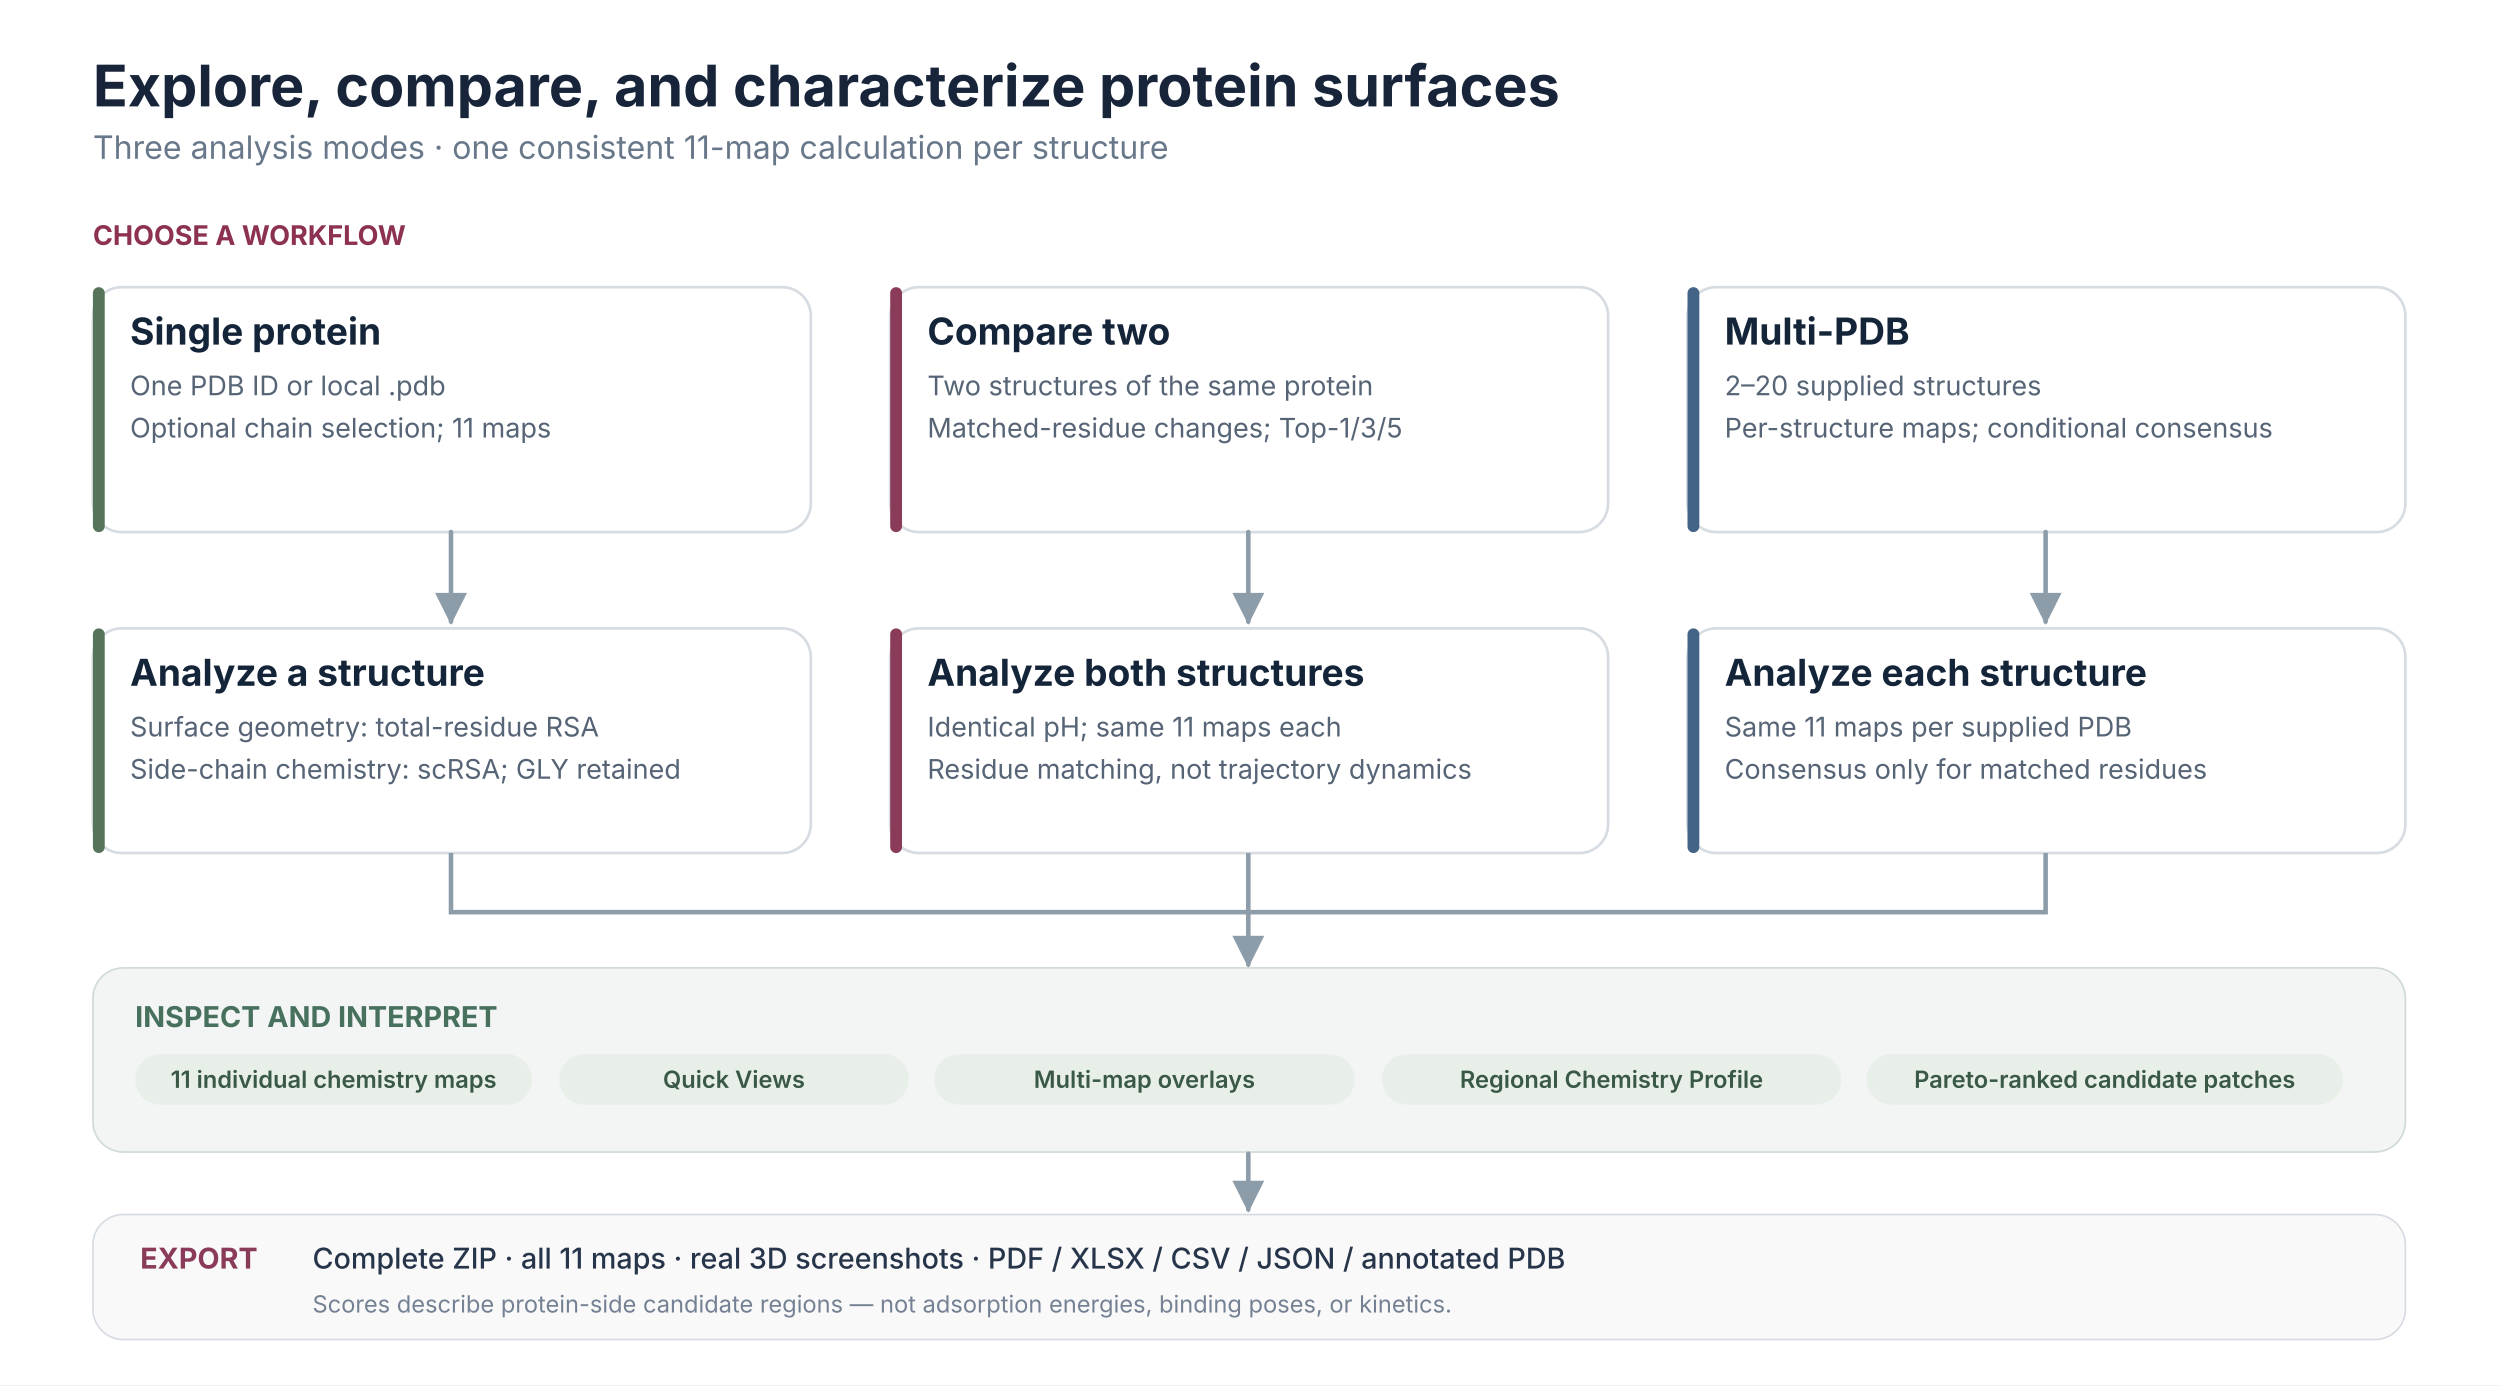
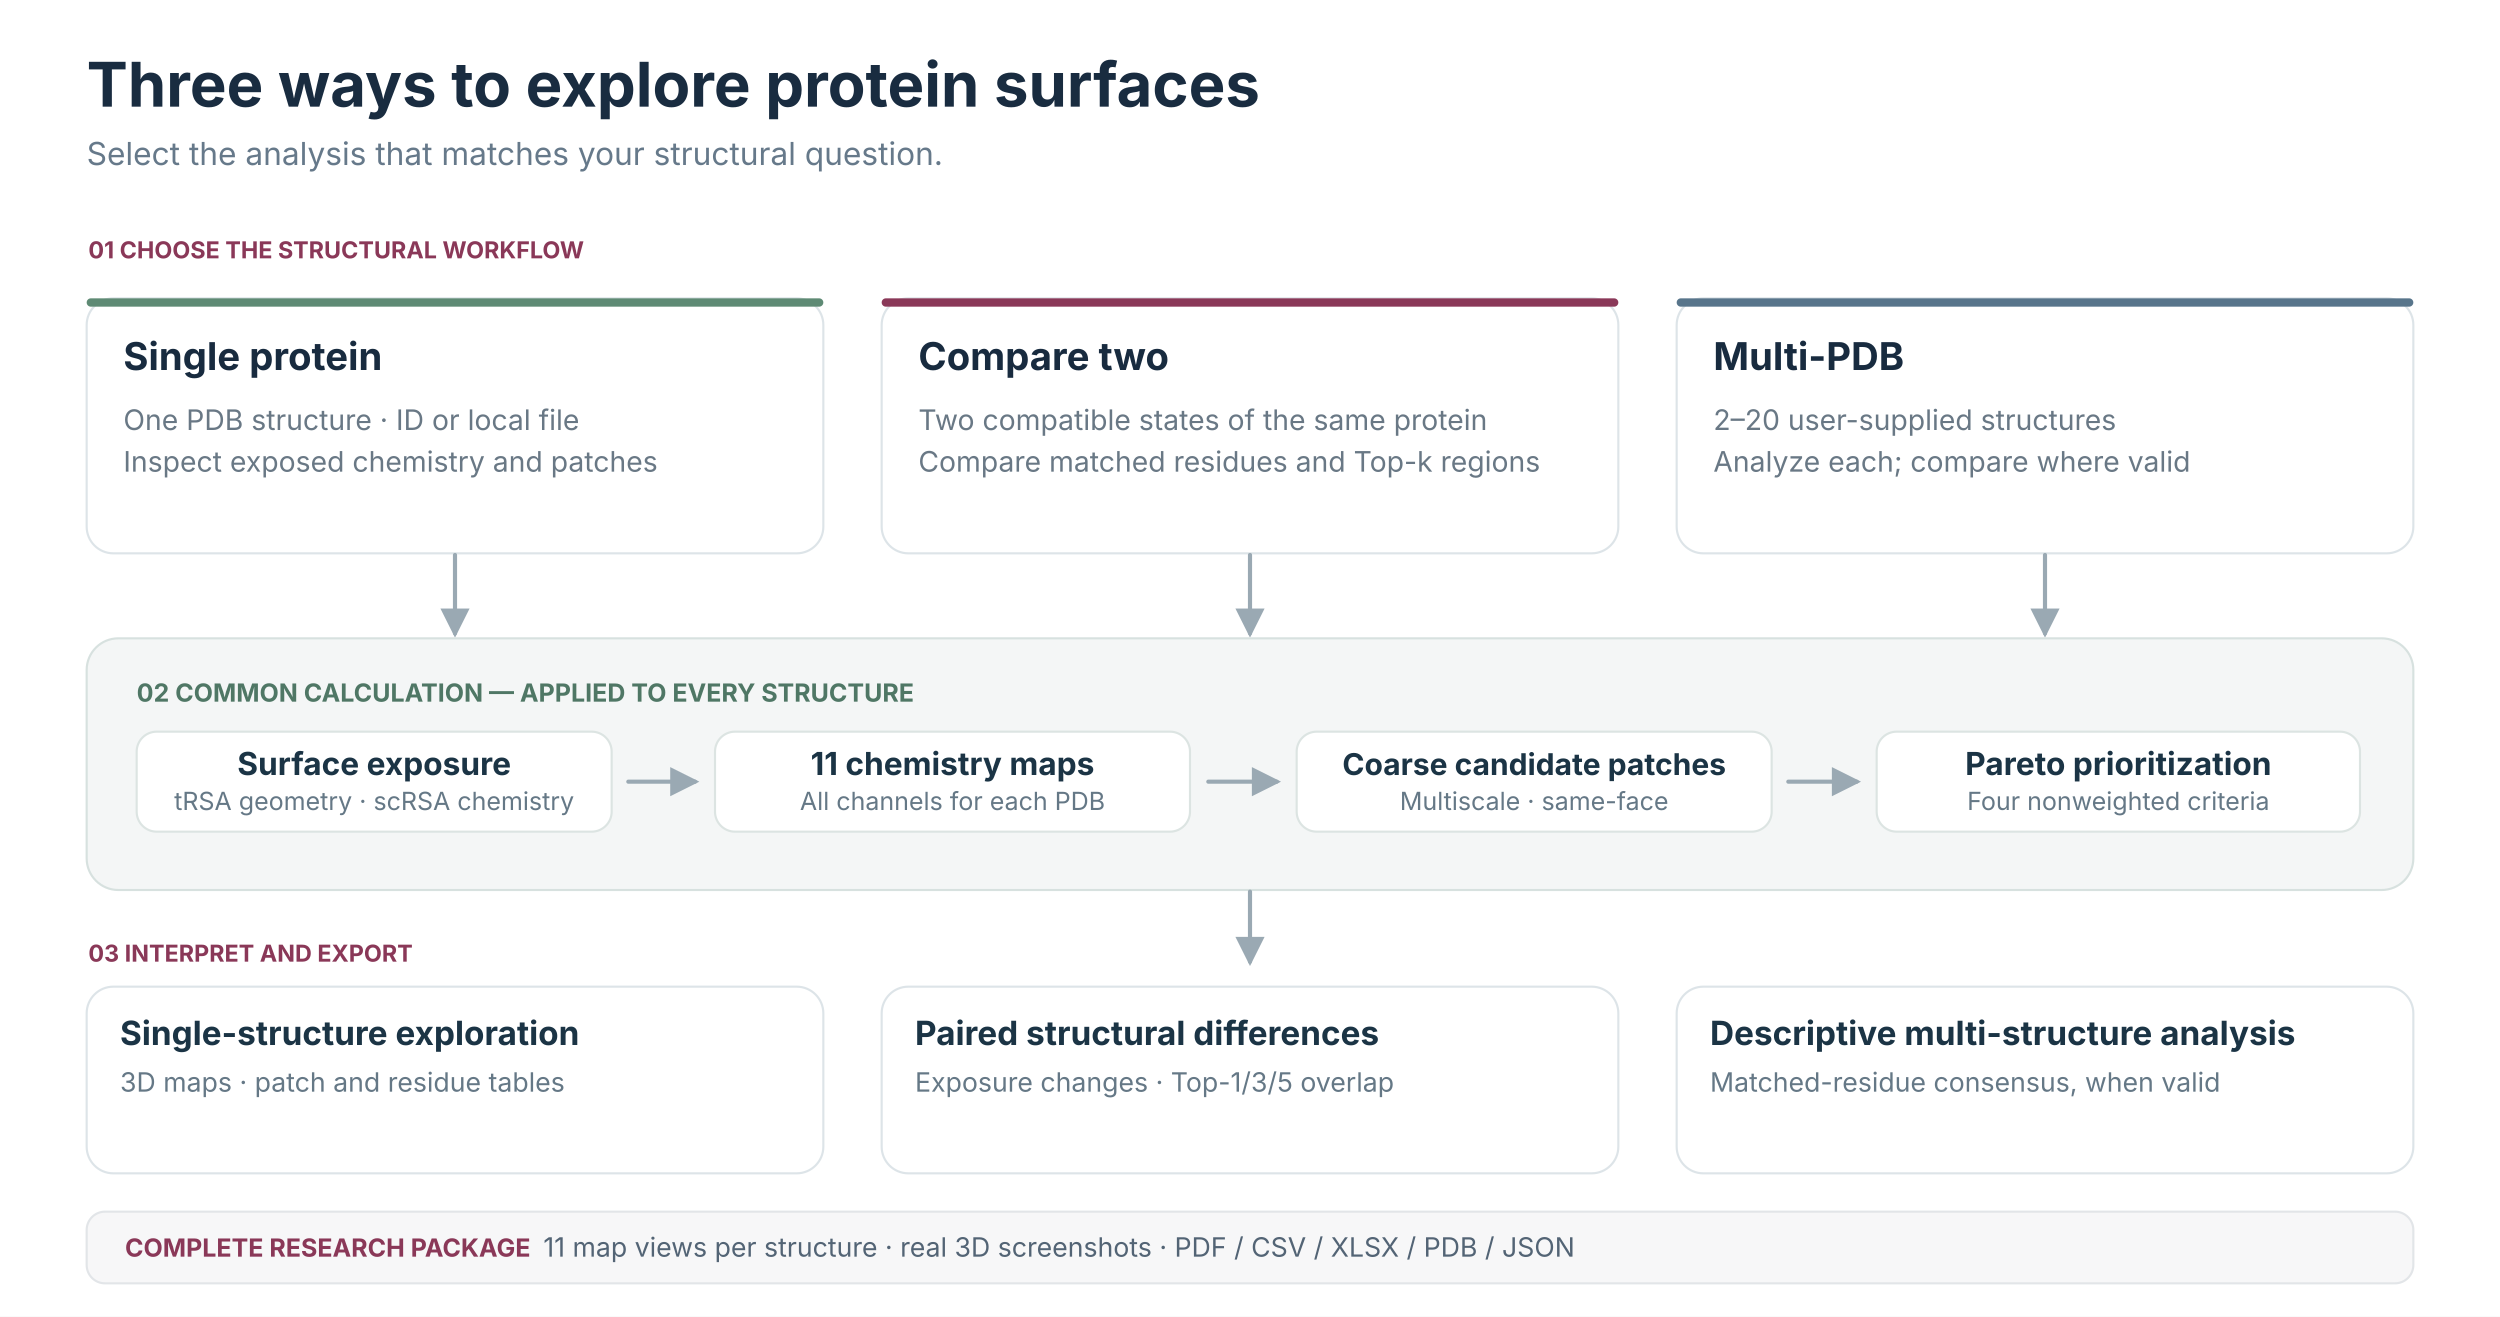
- <svg xmlns="http://www.w3.org/2000/svg" width="1480" height="820" viewBox="0 0 1480 820" role="img" aria-labelledby="title desc">
+ <svg xmlns="http://www.w3.org/2000/svg" width="1500" height="790" viewBox="0 0 1500 790" role="img" aria-labelledby="fig-title fig-desc">
  <defs>
-     <marker id="arr" viewBox="0 0 10 10" refX="9" refY="5" markerWidth="7" markerHeight="7" orient="auto-start-reverse">
-       <path d="M0 0 L10 5 L0 10 z" fill="#8d9ca9" />
+     <marker id="arrow" viewBox="0 0 10 10" refX="8.5" refY="5" markerWidth="7" markerHeight="7" orient="auto">
+       <path d="M 0 0 L 10 5 L 0 10 z" fill="#9AA9B3" />
    </marker>
  </defs>
-   <rect width="1480" height="820" fill="#fff" />
-   <text x="55" y="63" fill="#17243a" font-family="Inter,Arial,sans-serif" font-size="34" font-weight="700" text-anchor="start">Explore, compare, and characterize protein surfaces</text>
-   <text x="55" y="94" fill="#68788a" font-family="Inter,Arial,sans-serif" font-size="19" font-weight="400" text-anchor="start">Three analysis modes · one consistent 11-map calculation per structure</text>
-   <text x="55" y="145" fill="#8c3152" font-family="Inter,Arial,sans-serif" font-size="16" font-weight="700" text-anchor="start">CHOOSE A WORKFLOW</text>
-   <rect x="55" y="170" width="425" height="145" rx="17" fill="#fff" stroke="#d6dce2" stroke-width="1.6" />
-   <rect x="55" y="170" width="7" height="145" rx="3.5" fill="#56745a" />
-   <text x="77" y="204" fill="#14253a" font-family="Inter,Arial,sans-serif" font-size="22" font-weight="700" text-anchor="start">Single protein</text>
-   <text x="77" y="234" fill="#566476" font-family="Inter,Arial,sans-serif" font-size="16" font-weight="400" text-anchor="start">One PDB ID or local .pdb</text>
-   <text x="77" y="259" fill="#566476" font-family="Inter,Arial,sans-serif" font-size="16" font-weight="400" text-anchor="start">Optional chain selection; 11 maps</text>
-   <rect x="527" y="170" width="425" height="145" rx="17" fill="#fff" stroke="#d6dce2" stroke-width="1.6" />
-   <rect x="527" y="170" width="7" height="145" rx="3.5" fill="#8a3b59" />
-   <text x="549" y="204" fill="#14253a" font-family="Inter,Arial,sans-serif" font-size="22" font-weight="700" text-anchor="start">Compare two</text>
-   <text x="549" y="234" fill="#566476" font-family="Inter,Arial,sans-serif" font-size="16" font-weight="400" text-anchor="start">Two structures of the same protein</text>
-   <text x="549" y="259" fill="#566476" font-family="Inter,Arial,sans-serif" font-size="16" font-weight="400" text-anchor="start">Matched-residue changes; Top-1/3/5</text>
-   <rect x="999" y="170" width="425" height="145" rx="17" fill="#fff" stroke="#d6dce2" stroke-width="1.6" />
-   <rect x="999" y="170" width="7" height="145" rx="3.5" fill="#446487" />
-   <text x="1021" y="204" fill="#14253a" font-family="Inter,Arial,sans-serif" font-size="22" font-weight="700" text-anchor="start">Multi-PDB</text>
-   <text x="1021" y="234" fill="#566476" font-family="Inter,Arial,sans-serif" font-size="16" font-weight="400" text-anchor="start">2–20 supplied structures</text>
-   <text x="1021" y="259" fill="#566476" font-family="Inter,Arial,sans-serif" font-size="16" font-weight="400" text-anchor="start">Per-structure maps; conditional consensus</text>
-   <path d="M267 315 L267 368" fill="none" stroke="#8d9ca9" stroke-width="2.7" stroke-linecap="round" marker-end="url(#arr)" />
-   <path d="M739 315 L739 368" fill="none" stroke="#8d9ca9" stroke-width="2.7" stroke-linecap="round" marker-end="url(#arr)" />
-   <path d="M1211 315 L1211 368" fill="none" stroke="#8d9ca9" stroke-width="2.7" stroke-linecap="round" marker-end="url(#arr)" />
-   <rect x="55" y="372" width="425" height="133" rx="17" fill="#fff" stroke="#d6dce2" stroke-width="1.6" />
-   <rect x="55" y="372" width="7" height="133" rx="3.5" fill="#56745a" />
-   <text x="77" y="406" fill="#14253a" font-family="Inter,Arial,sans-serif" font-size="22" font-weight="700" text-anchor="start">Analyze a structure</text>
-   <text x="77" y="436" fill="#566476" font-family="Inter,Arial,sans-serif" font-size="16" font-weight="400" text-anchor="start">Surface geometry: total-residue RSA</text>
-   <text x="77" y="461" fill="#566476" font-family="Inter,Arial,sans-serif" font-size="16" font-weight="400" text-anchor="start">Side-chain chemistry: scRSA; GLY retained</text>
-   <rect x="527" y="372" width="425" height="133" rx="17" fill="#fff" stroke="#d6dce2" stroke-width="1.6" />
-   <rect x="527" y="372" width="7" height="133" rx="3.5" fill="#8a3b59" />
-   <text x="549" y="406" fill="#14253a" font-family="Inter,Arial,sans-serif" font-size="22" font-weight="700" text-anchor="start">Analyze both structures</text>
-   <text x="549" y="436" fill="#566476" font-family="Inter,Arial,sans-serif" font-size="16" font-weight="400" text-anchor="start">Identical pH; same 11 maps each</text>
-   <text x="549" y="461" fill="#566476" font-family="Inter,Arial,sans-serif" font-size="16" font-weight="400" text-anchor="start">Residue matching, not trajectory dynamics</text>
-   <rect x="999" y="372" width="425" height="133" rx="17" fill="#fff" stroke="#d6dce2" stroke-width="1.6" />
-   <rect x="999" y="372" width="7" height="133" rx="3.5" fill="#446487" />
-   <text x="1021" y="406" fill="#14253a" font-family="Inter,Arial,sans-serif" font-size="22" font-weight="700" text-anchor="start">Analyze each structure</text>
-   <text x="1021" y="436" fill="#566476" font-family="Inter,Arial,sans-serif" font-size="16" font-weight="400" text-anchor="start">Same 11 maps per supplied PDB</text>
-   <text x="1021" y="461" fill="#566476" font-family="Inter,Arial,sans-serif" font-size="16" font-weight="400" text-anchor="start">Consensus only for matched residues</text>
-   <path d="M267 505 V540 H739 M739 505 V540 M1211 505 V540 H739" fill="none" stroke="#8d9ca9" stroke-width="2.7" />
-   <path d="M739 540 L739 571" fill="none" stroke="#8d9ca9" stroke-width="2.7" stroke-linecap="round" marker-end="url(#arr)" />
-   <rect x="55" y="573" width="1369" height="109" rx="18" fill="#f2f5f4" stroke="#cedbd2" />
-   <text x="80" y="608" fill="#47705d" font-family="Inter,Arial,sans-serif" font-size="17" font-weight="700" text-anchor="start">INSPECT AND INTERPRET</text>
-   <rect x="80" y="624" width="235" height="30" rx="15" fill="#e8efe9" />
-   <text x="197.5" y="644" fill="#395845" font-family="Inter,Arial,sans-serif" font-size="14" font-weight="600" text-anchor="middle">11 individual chemistry maps</text>
-   <rect x="331" y="624" width="207" height="30" rx="15" fill="#e8efe9" />
-   <text x="434.5" y="644" fill="#395845" font-family="Inter,Arial,sans-serif" font-size="14" font-weight="600" text-anchor="middle">Quick Views</text>
-   <rect x="553" y="624" width="249" height="30" rx="15" fill="#e8efe9" />
-   <text x="677.5" y="644" fill="#395845" font-family="Inter,Arial,sans-serif" font-size="14" font-weight="600" text-anchor="middle">Multi-map overlays</text>
-   <rect x="818" y="624" width="272" height="30" rx="15" fill="#e8efe9" />
-   <text x="954" y="644" fill="#395845" font-family="Inter,Arial,sans-serif" font-size="14" font-weight="600" text-anchor="middle">Regional Chemistry Profile</text>
-   <rect x="1105" y="624" width="282" height="30" rx="15" fill="#e8efe9" />
-   <text x="1246" y="644" fill="#395845" font-family="Inter,Arial,sans-serif" font-size="14" font-weight="600" text-anchor="middle">Pareto-ranked candidate patches</text>
-   <path d="M739 683 L739 716" fill="none" stroke="#8d9ca9" stroke-width="2.7" stroke-linecap="round" marker-end="url(#arr)" />
-   <rect x="55" y="719" width="1369" height="74" rx="18" fill="#faf9fa" stroke="#d6dce2" />
-   <text x="83" y="751" fill="#8a3b59" font-family="Inter,Arial,sans-serif" font-size="17" font-weight="700" text-anchor="start">EXPORT</text>
-   <text x="185" y="751" fill="#263549" font-family="Inter,Arial,sans-serif" font-size="17" font-weight="500" text-anchor="start">Complete ZIP · all 11 maps · real 3D screenshots · PDF / XLSX / CSV / JSON / annotated PDB</text>
-   <text x="185" y="777" fill="#748193" font-family="Inter,Arial,sans-serif" font-size="14" font-weight="400" text-anchor="start">Scores describe protein-side candidate regions — not adsorption energies, binding poses, or kinetics.</text>
+   <rect x="0" y="0" width="1500" height="790" rx="0" fill="#FFFFFF" stroke="#FFFFFF" stroke-width="0" />
+   <text x="52" y="64" font-family="Inter,Arial,Helvetica,sans-serif" font-size="37" font-weight="700" text-anchor="start" fill="#192C40">Three ways to explore protein surfaces</text>
+   <text x="52" y="99" font-family="Inter,Arial,Helvetica,sans-serif" font-size="19" font-weight="400" text-anchor="start" fill="#66798A">Select the analysis that matches your structural question.</text>
+   <text x="53" y="155" font-family="Inter,Arial,Helvetica,sans-serif" font-size="14" font-weight="750" text-anchor="start" fill="#8A3858">01  CHOOSE THE STRUCTURAL WORKFLOW</text>
+   <rect x="52" y="179" width="442" height="153" rx="16" fill="#fff" stroke="#DDE4E8" stroke-width="1.3" />
+   <rect x="52" y="179" width="442" height="5" rx="2.5" fill="#5E8A74" />
+   <text x="74" y="222" font-family="Inter,Arial,Helvetica,sans-serif" font-size="23" font-weight="650" text-anchor="start" fill="#182B3F">Single protein</text>
+   <text x="74" y="258" font-family="Inter,Arial,Helvetica,sans-serif" font-size="17" font-weight="400" text-anchor="start" fill="#697885">One PDB structure · ID or local file</text>
+   <text x="74" y="283" font-family="Inter,Arial,Helvetica,sans-serif" font-size="17" font-weight="400" text-anchor="start" fill="#697885">Inspect exposed chemistry and patches</text>
+   <rect x="529" y="179" width="442" height="153" rx="16" fill="#fff" stroke="#DDE4E8" stroke-width="1.3" />
+   <rect x="529" y="179" width="442" height="5" rx="2.5" fill="#8A3858" />
+   <text x="551" y="222" font-family="Inter,Arial,Helvetica,sans-serif" font-size="23" font-weight="650" text-anchor="start" fill="#182B3F">Compare two</text>
+   <text x="551" y="258" font-family="Inter,Arial,Helvetica,sans-serif" font-size="17" font-weight="400" text-anchor="start" fill="#697885">Two compatible states of the same protein</text>
+   <text x="551" y="283" font-family="Inter,Arial,Helvetica,sans-serif" font-size="17" font-weight="400" text-anchor="start" fill="#697885">Compare matched residues and Top-k regions</text>
+   <rect x="1006" y="179" width="442" height="153" rx="16" fill="#fff" stroke="#DDE4E8" stroke-width="1.3" />
+   <rect x="1006" y="179" width="442" height="5" rx="2.5" fill="#58758B" />
+   <text x="1028" y="222" font-family="Inter,Arial,Helvetica,sans-serif" font-size="23" font-weight="650" text-anchor="start" fill="#182B3F">Multi-PDB</text>
+   <text x="1028" y="258" font-family="Inter,Arial,Helvetica,sans-serif" font-size="17" font-weight="400" text-anchor="start" fill="#697885">2–20 user-supplied structures</text>
+   <text x="1028" y="283" font-family="Inter,Arial,Helvetica,sans-serif" font-size="17" font-weight="400" text-anchor="start" fill="#697885">Analyze each; compare where valid</text>
+   <path d="M 273 333 L 273 380" fill="none" stroke="#9AA9B3" stroke-width="2.5" stroke-linecap="round" marker-end="url(#arrow)" />
+   <path d="M 750 333 L 750 380" fill="none" stroke="#9AA9B3" stroke-width="2.5" stroke-linecap="round" marker-end="url(#arrow)" />
+   <path d="M 1227 333 L 1227 380" fill="none" stroke="#9AA9B3" stroke-width="2.5" stroke-linecap="round" marker-end="url(#arrow)" />
+   <rect x="52" y="383" width="1396" height="151" rx="19" fill="#F4F6F6" stroke="#D7E1DF" stroke-width="1.3" />
+   <text x="82" y="421" font-family="Inter,Arial,Helvetica,sans-serif" font-size="15" font-weight="750" text-anchor="start" fill="#4F7765">02  COMMON CALCULATION — APPLIED TO EVERY STRUCTURE</text>
+   <rect x="82" y="439" width="285" height="60" rx="12" fill="#fff" stroke="#DCE4E2" stroke-width="1.3" />
+   <text x="224.5" y="465" font-family="Inter,Arial,Helvetica,sans-serif" font-size="19" font-weight="650" text-anchor="middle" fill="#1B3445">Surface exposure</text>
+   <text x="224.5" y="486" font-family="Inter,Arial,Helvetica,sans-serif" font-size="15" font-weight="400" text-anchor="middle" fill="#657886">tRSA geometry · scRSA chemistry</text>
+   <path d="M 377 469 L 417 469" fill="none" stroke="#9AA9B3" stroke-width="2.5" stroke-linecap="round" marker-end="url(#arrow)" />
+   <rect x="429" y="439" width="285" height="60" rx="12" fill="#fff" stroke="#DCE4E2" stroke-width="1.3" />
+   <text x="571.5" y="465" font-family="Inter,Arial,Helvetica,sans-serif" font-size="19" font-weight="650" text-anchor="middle" fill="#1B3445">11 chemistry maps</text>
+   <text x="571.5" y="486" font-family="Inter,Arial,Helvetica,sans-serif" font-size="15" font-weight="400" text-anchor="middle" fill="#657886">All channels for each PDB</text>
+   <path d="M 725 469 L 766 469" fill="none" stroke="#9AA9B3" stroke-width="2.5" stroke-linecap="round" marker-end="url(#arrow)" />
+   <rect x="778" y="439" width="285" height="60" rx="12" fill="#fff" stroke="#DCE4E2" stroke-width="1.3" />
+   <text x="920.5" y="465" font-family="Inter,Arial,Helvetica,sans-serif" font-size="18" font-weight="650" text-anchor="middle" fill="#1B3445">Coarse candidate patches</text>
+   <text x="920.5" y="486" font-family="Inter,Arial,Helvetica,sans-serif" font-size="15" font-weight="400" text-anchor="middle" fill="#657886">Multiscale · same-face</text>
+   <path d="M 1073 469 L 1114 469" fill="none" stroke="#9AA9B3" stroke-width="2.5" stroke-linecap="round" marker-end="url(#arrow)" />
+   <rect x="1126" y="439" width="290" height="60" rx="12" fill="#fff" stroke="#DCE4E2" stroke-width="1.3" />
+   <text x="1271" y="465" font-family="Inter,Arial,Helvetica,sans-serif" font-size="19" font-weight="650" text-anchor="middle" fill="#1B3445">Pareto prioritization</text>
+   <text x="1271" y="486" font-family="Inter,Arial,Helvetica,sans-serif" font-size="15" font-weight="400" text-anchor="middle" fill="#657886">Four nonweighted criteria</text>
+   <path d="M 750 535 L 750 577" fill="none" stroke="#9AA9B3" stroke-width="2.5" stroke-linecap="round" marker-end="url(#arrow)" />
+   <text x="53" y="577" font-family="Inter,Arial,Helvetica,sans-serif" font-size="14" font-weight="750" text-anchor="start" fill="#8A3858">03  INTERPRET AND EXPORT</text>
+   <rect x="52" y="592" width="442" height="112" rx="16" fill="#fff" stroke="#DDE4E8" stroke-width="1.3" />
+   <text x="72" y="627" font-family="Inter,Arial,Helvetica,sans-serif" font-size="20" font-weight="650" text-anchor="start" fill="#1B3445">Single-structure exploration</text>
+   <text x="72" y="655" font-family="Inter,Arial,Helvetica,sans-serif" font-size="16" font-weight="400" text-anchor="start" fill="#657886">3D maps · patch and residue tables</text>
+   <rect x="529" y="592" width="442" height="112" rx="16" fill="#fff" stroke="#DDE4E8" stroke-width="1.3" />
+   <text x="549" y="627" font-family="Inter,Arial,Helvetica,sans-serif" font-size="20" font-weight="650" text-anchor="start" fill="#1B3445">Paired structural differences</text>
+   <text x="549" y="655" font-family="Inter,Arial,Helvetica,sans-serif" font-size="16" font-weight="400" text-anchor="start" fill="#657886">Exposure changes · Top-1/3/5 overlap</text>
+   <rect x="1006" y="592" width="442" height="112" rx="16" fill="#fff" stroke="#DDE4E8" stroke-width="1.3" />
+   <text x="1026" y="627" font-family="Inter,Arial,Helvetica,sans-serif" font-size="20" font-weight="650" text-anchor="start" fill="#1B3445">Descriptive multi-structure analysis</text>
+   <text x="1026" y="655" font-family="Inter,Arial,Helvetica,sans-serif" font-size="16" font-weight="400" text-anchor="start" fill="#657886">Matched-residue consensus, when valid</text>
+   <rect x="52" y="727" width="1396" height="43" rx="11" fill="#F7F7F8" stroke="#E2E5E8" stroke-width="1.3" />
+   <text x="75" y="754" font-family="Inter,Arial,Helvetica,sans-serif" font-size="15" font-weight="700" text-anchor="start" fill="#8A3858">COMPLETE RESEARCH PACKAGE</text>
+   <text x="326" y="754" font-family="Inter,Arial,Helvetica,sans-serif" font-size="16" font-weight="400" text-anchor="start" fill="#536475">11 map views per structure · real 3D screenshots · PDF / CSV / XLSX / PDB / JSON</text>
</svg>
